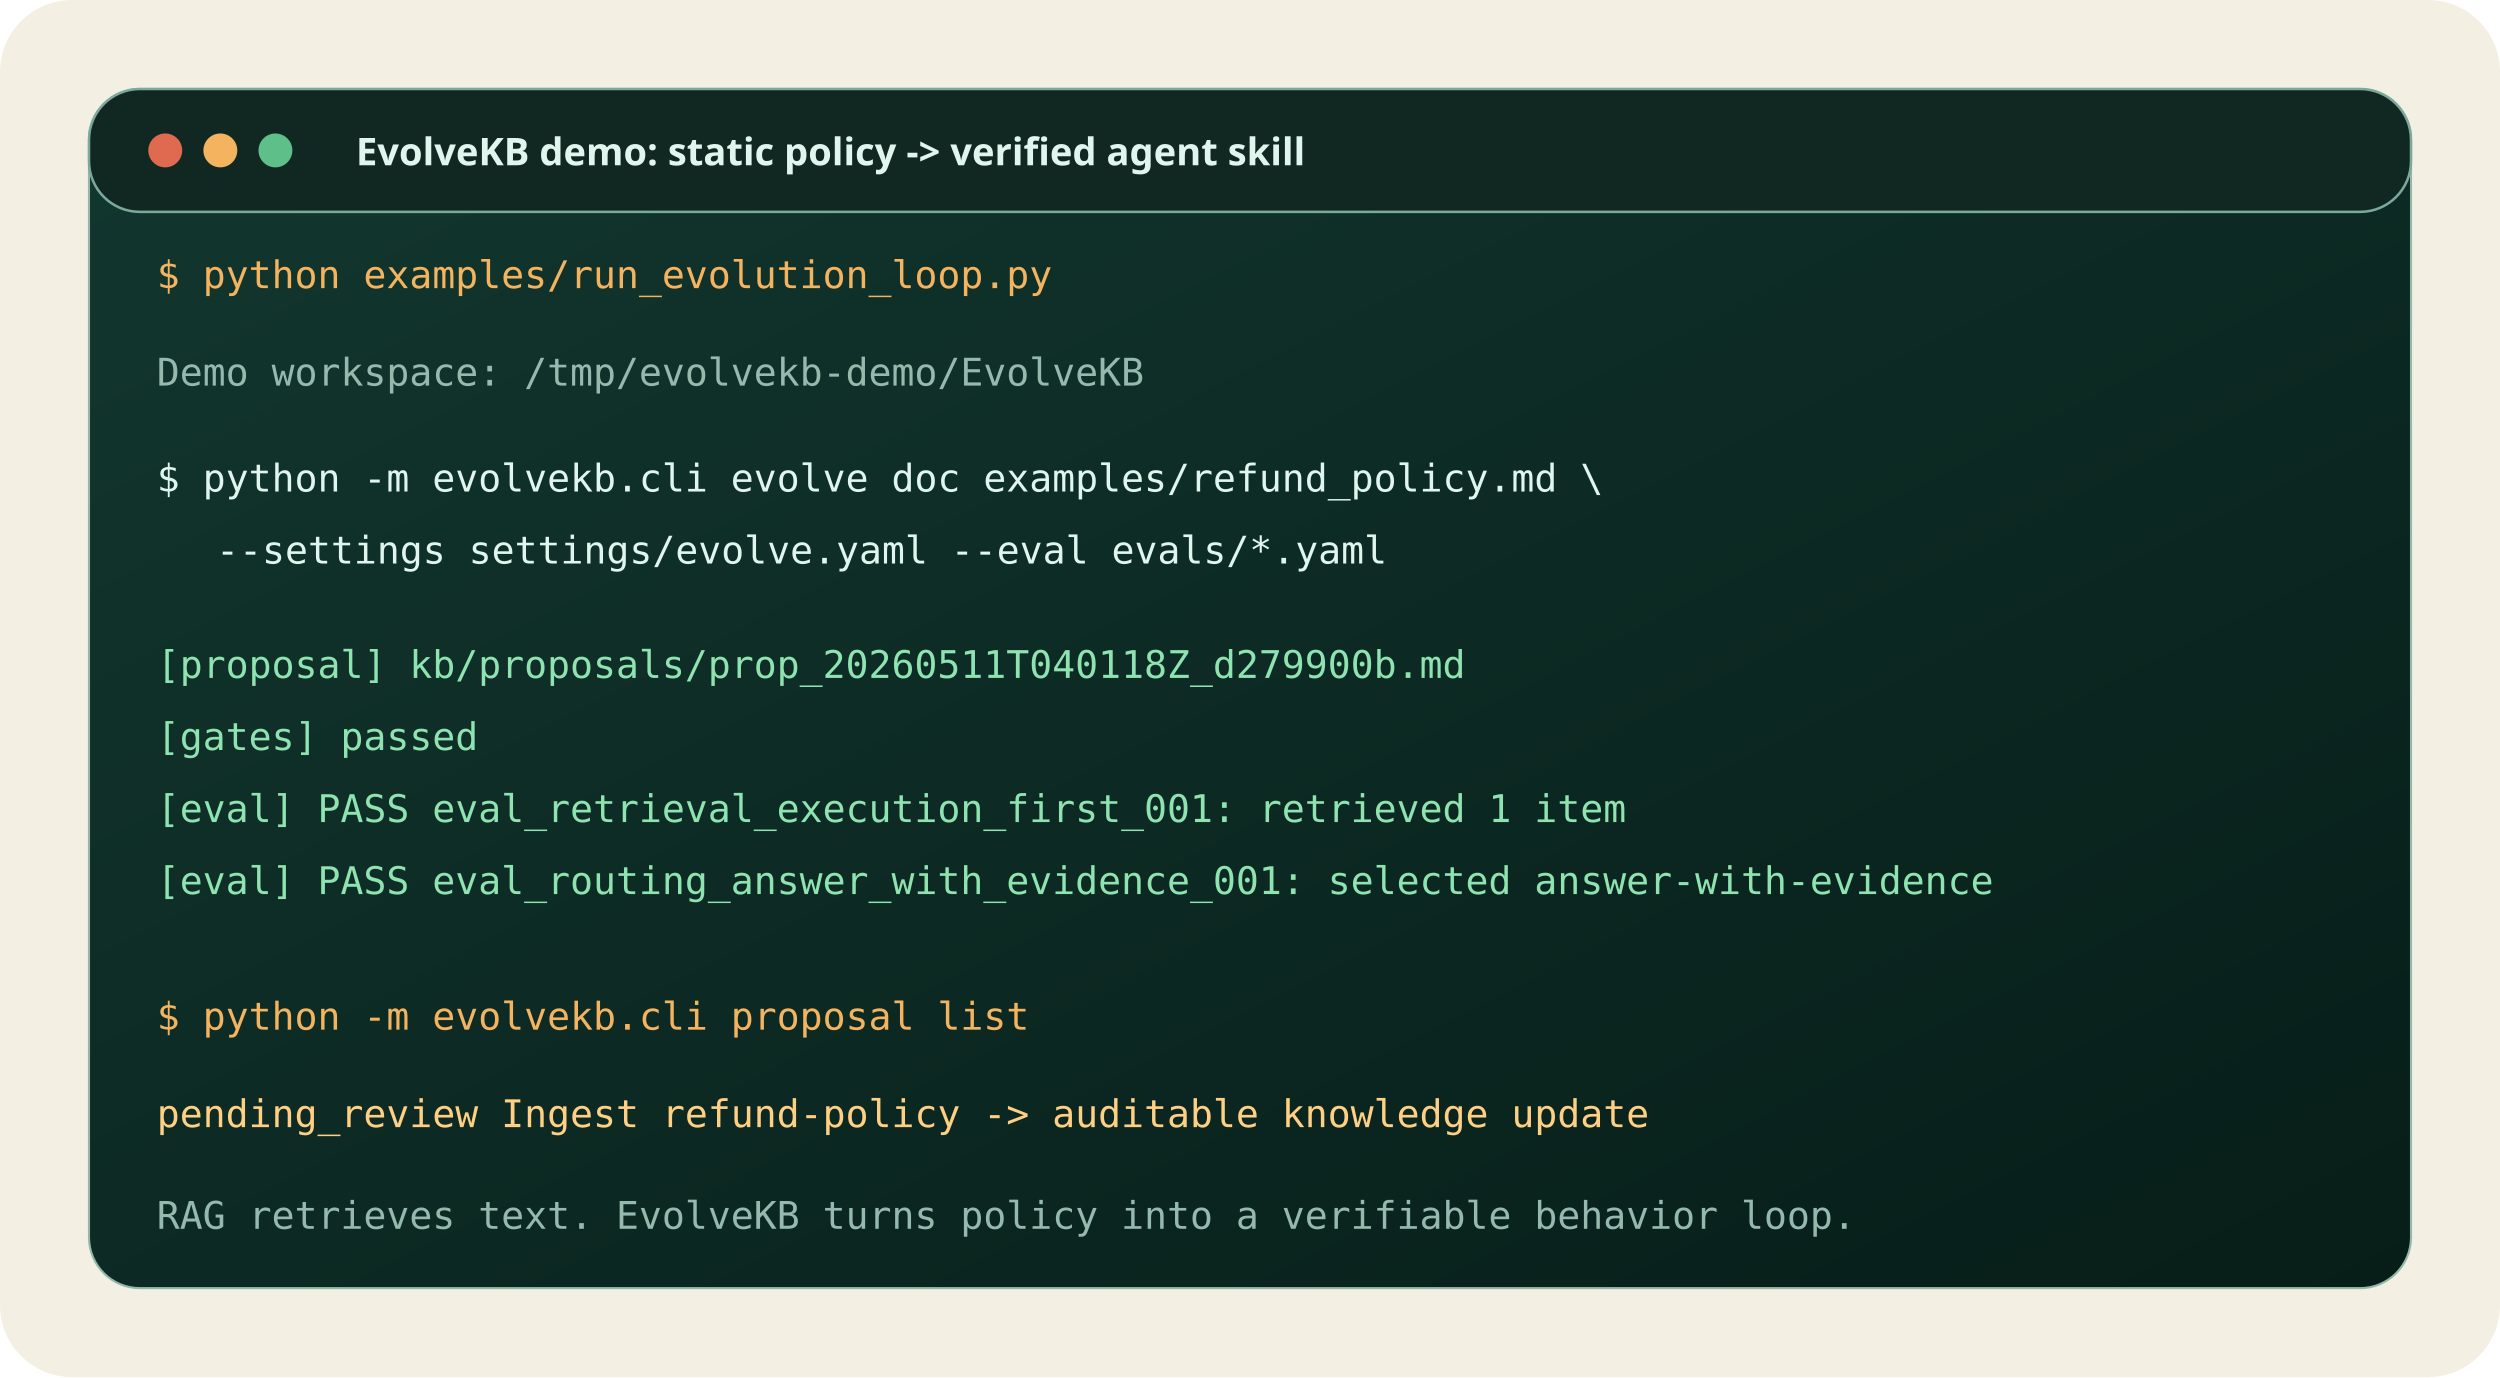
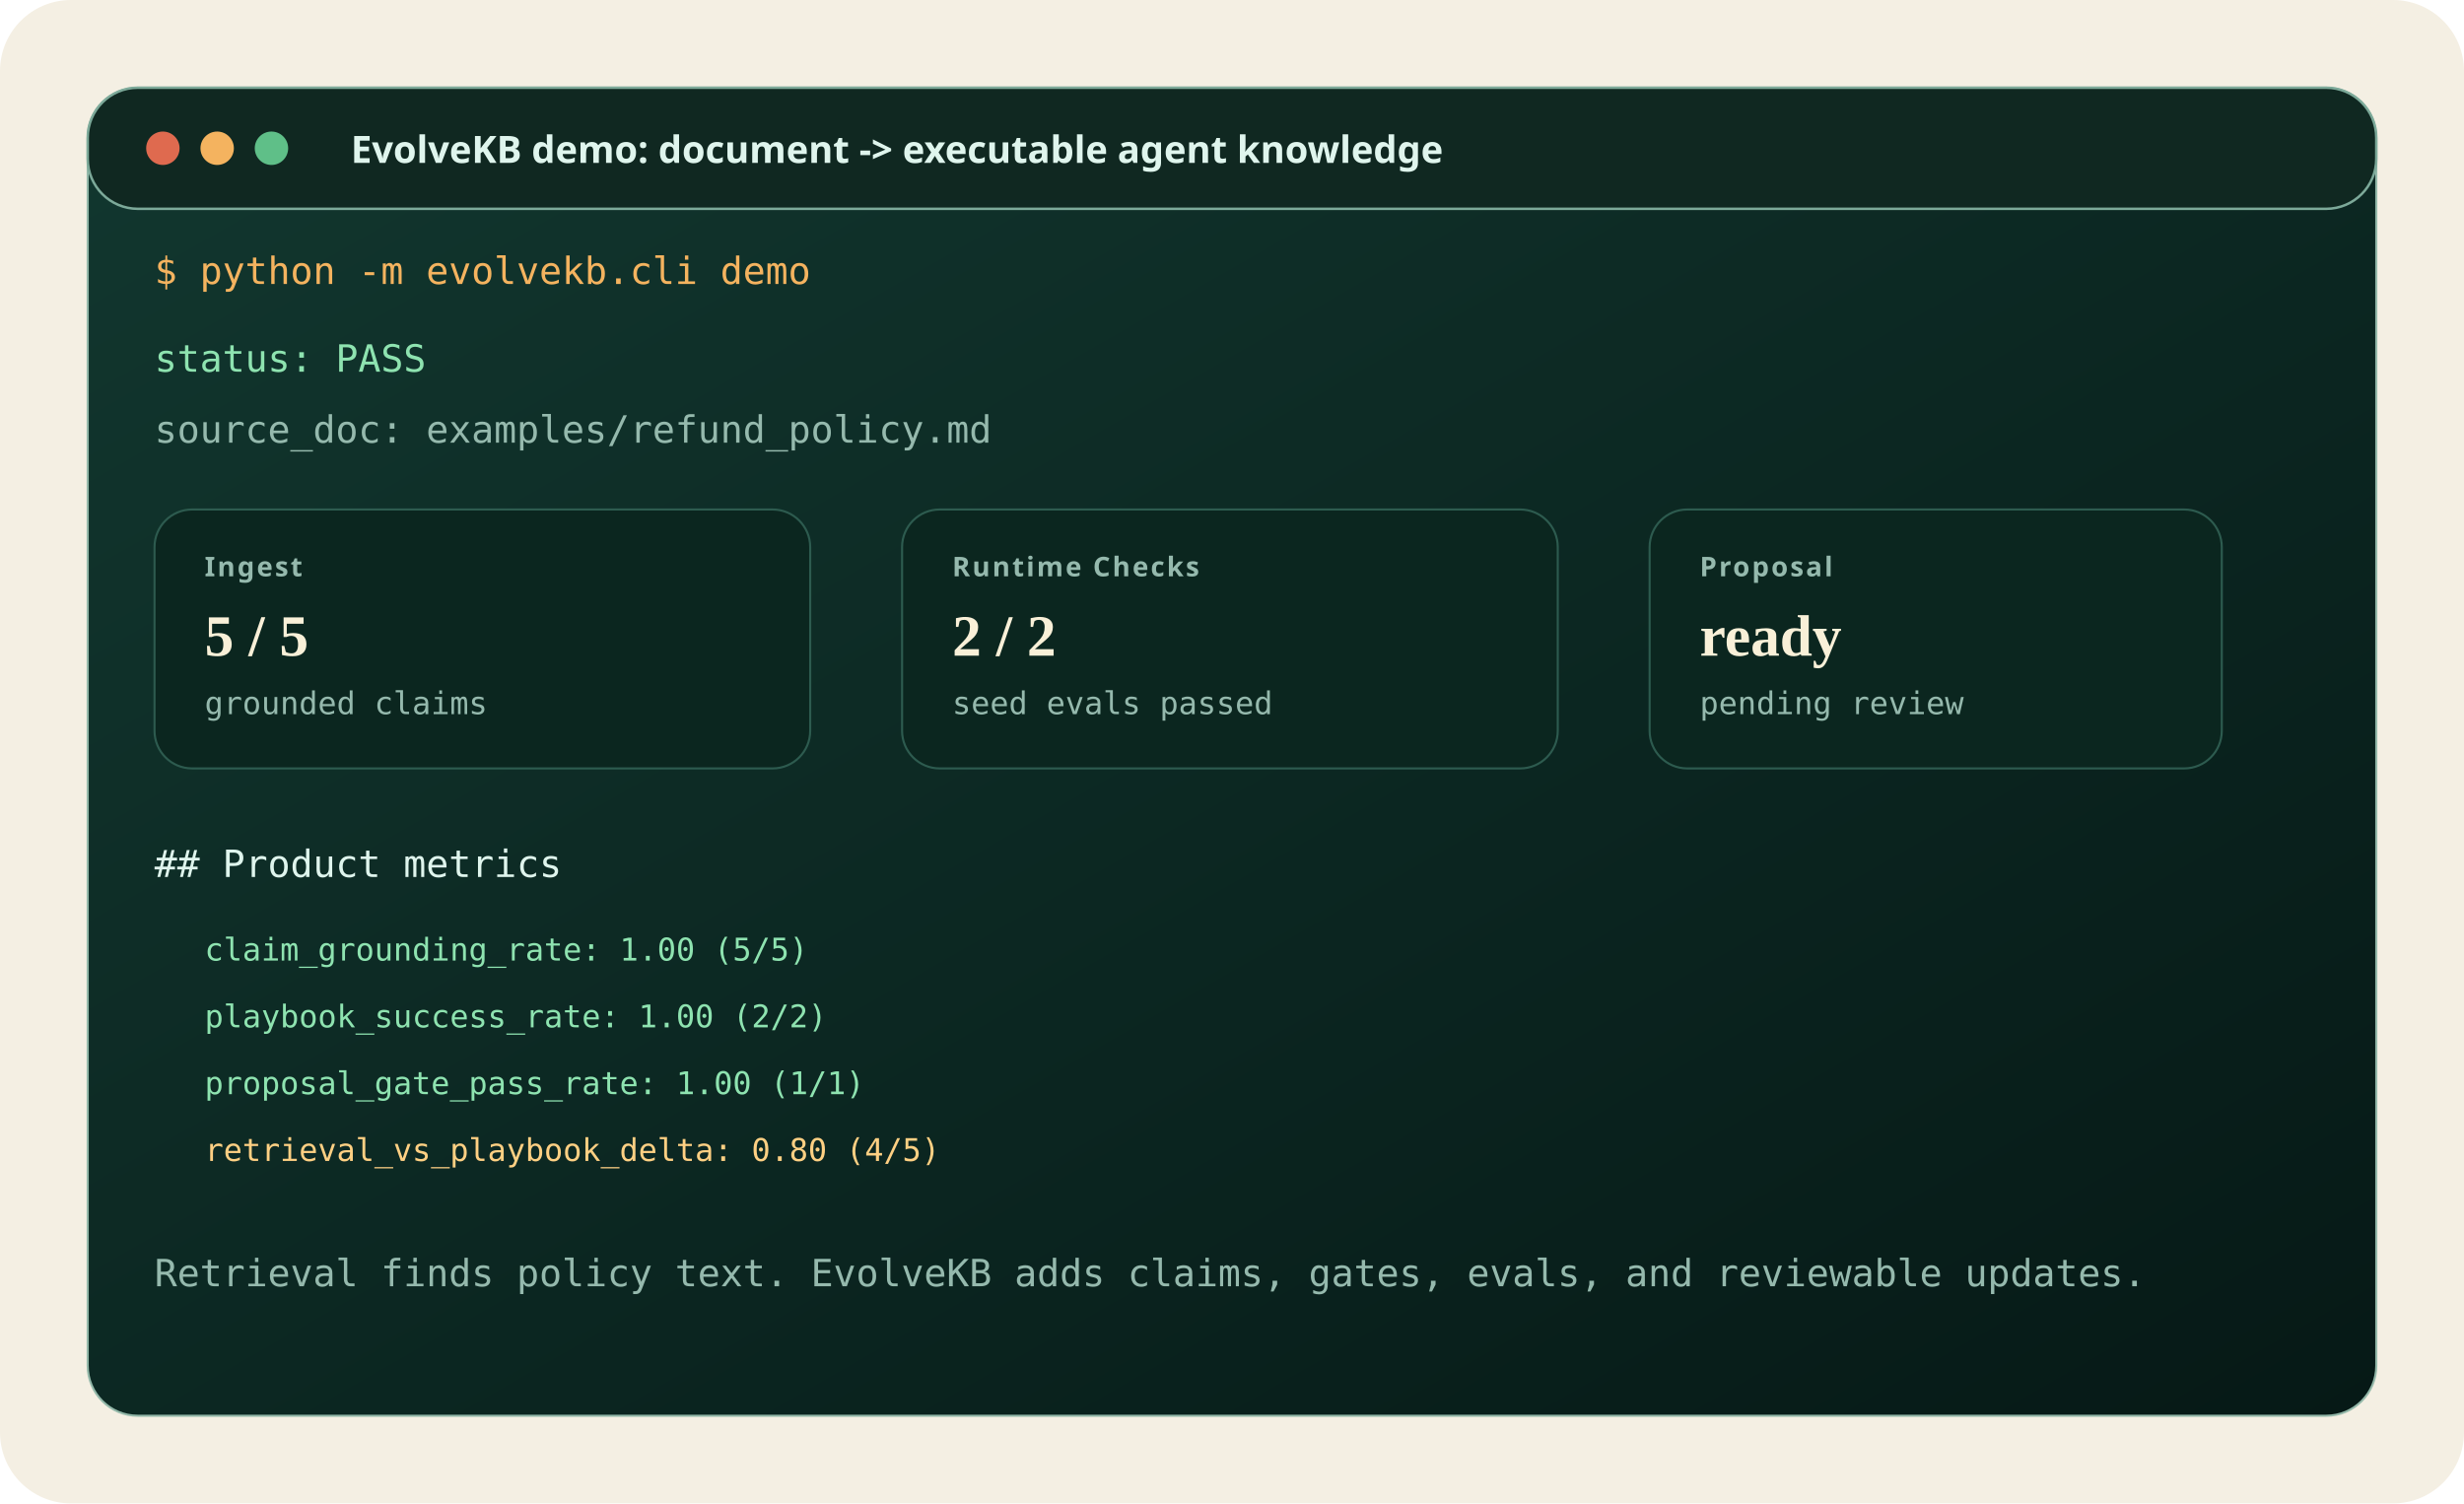
- <svg xmlns="http://www.w3.org/2000/svg" width="1180" height="650" viewBox="0 0 1180 650" role="img" aria-label="EvolveKB terminal demo screenshot">
+ <svg xmlns="http://www.w3.org/2000/svg" width="1180" height="720" viewBox="0 0 1180 720" role="img" aria-label="EvolveKB flagship demo terminal output">
  <defs>
    <linearGradient id="termBg" x1="0" y1="0" x2="1" y2="1">
      <stop offset="0%" stop-color="#12372f" />
-       <stop offset="100%" stop-color="#071d18" />
+       <stop offset="100%" stop-color="#061916" />
    </linearGradient>
    <style>
      .chrome{fill:#102821;stroke:#7ca999;stroke-width:1.2}
      .dot{fill:#f4b35f}
      .dot2{fill:#df6a4f}
      .dot3{fill:#5fbf88}
      .title{font:700 18px 'Avenir Next','Trebuchet MS',sans-serif;fill:#dff5ed}
      .mono{font:500 18px 'SFMono-Regular','Menlo','Consolas',monospace;fill:#dff5ed}
+       .small{font:500 15px 'SFMono-Regular','Menlo','Consolas',monospace;fill:#dff5ed}
      .muted{fill:#95b9ad}
      .ok{fill:#8ee3b0}
      .warn{fill:#ffd083}
      .accent{fill:#f4b35f}
+       .panel{fill:#0b261f;stroke:#2d5b4f;stroke-width:1}
+       .label{font:800 13px 'Avenir Next','Trebuchet MS',sans-serif;letter-spacing:.08em;text-transform:uppercase;fill:#95b9ad}
+       .metric{font:800 28px Georgia,'Times New Roman',serif;fill:#f9f0d8}
    </style>
  </defs>
-   <rect width="1180" height="650" rx="34" fill="#f4efe3" />
-   <rect x="42" y="42" width="1096" height="566" rx="24" fill="url(#termBg)" stroke="#93b8a9" />
+   <rect width="1180" height="720" rx="34" fill="#f4efe3" />
+   <rect x="42" y="42" width="1096" height="636" rx="24" fill="url(#termBg)" stroke="#93b8a9" />
  <rect x="42" y="42" width="1096" height="58" rx="24" class="chrome" />
  <circle cx="78" cy="71" r="8" class="dot2" />
  <circle cx="104" cy="71" r="8" class="dot" />
  <circle cx="130" cy="71" r="8" class="dot3" />
-   <text x="168" y="78" class="title">EvolveKB demo: static policy -&gt; verified agent skill</text>
-   <text x="74" y="136" class="mono accent">$ python examples/run_evolution_loop.py</text>
-   <text x="74" y="182" class="mono muted">Demo workspace: /tmp/evolvekb-demo/EvolveKB</text>
-   <text x="74" y="232" class="mono">$ python -m evolvekb.cli evolve doc examples/refund_policy.md \</text>
-   <text x="102" y="266" class="mono">  --settings settings/evolve.yaml --eval evals/*.yaml</text>
-   <text x="74" y="320" class="mono ok">[proposal] kb/proposals/prop_20260511T040118Z_d279900b.md</text>
-   <text x="74" y="354" class="mono ok">[gates] passed</text>
-   <text x="74" y="388" class="mono ok">[eval] PASS eval_retrieval_execution_first_001: retrieved 1 item</text>
-   <text x="74" y="422" class="mono ok">[eval] PASS eval_routing_answer_with_evidence_001: selected answer-with-evidence</text>
-   <text x="74" y="486" class="mono accent">$ python -m evolvekb.cli proposal list</text>
-   <text x="74" y="532" class="mono warn">pending_review  Ingest refund-policy  -&gt; auditable knowledge update</text>
-   <text x="74" y="580" class="mono muted">RAG retrieves text. EvolveKB turns policy into a verifiable behavior loop.</text>
+   <text x="168" y="78" class="title">EvolveKB demo: document -&gt; executable agent knowledge</text>
+   <text x="74" y="136" class="mono accent">$ python -m evolvekb.cli demo</text>
+   <text x="74" y="178" class="mono ok">status: PASS</text>
+   <text x="74" y="212" class="mono muted">source_doc: examples/refund_policy.md</text>
+   <rect x="74" y="244" width="314" height="124" rx="18" class="panel" />
+   <text x="98" y="276" class="label">Ingest</text>
+   <text x="98" y="314" class="metric">5 / 5</text>
+   <text x="98" y="342" class="small muted">grounded claims</text>
+   <rect x="432" y="244" width="314" height="124" rx="18" class="panel" />
+   <text x="456" y="276" class="label">Runtime Checks</text>
+   <text x="456" y="314" class="metric">2 / 2</text>
+   <text x="456" y="342" class="small muted">seed evals passed</text>
+   <rect x="790" y="244" width="274" height="124" rx="18" class="panel" />
+   <text x="814" y="276" class="label">Proposal</text>
+   <text x="814" y="314" class="metric">ready</text>
+   <text x="814" y="342" class="small muted">pending review</text>
+   <text x="74" y="420" class="mono">## Product metrics</text>
+   <text x="98" y="460" class="small ok">claim_grounding_rate:       1.00  (5/5)</text>
+   <text x="98" y="492" class="small ok">playbook_success_rate:      1.00  (2/2)</text>
+   <text x="98" y="524" class="small ok">proposal_gate_pass_rate:    1.00  (1/1)</text>
+   <text x="98" y="556" class="small warn">retrieval_vs_playbook_delta: 0.80  (4/5)</text>
+   <text x="74" y="616" class="mono muted">Retrieval finds policy text. EvolveKB adds claims, gates, evals, and reviewable updates.</text>
</svg>
